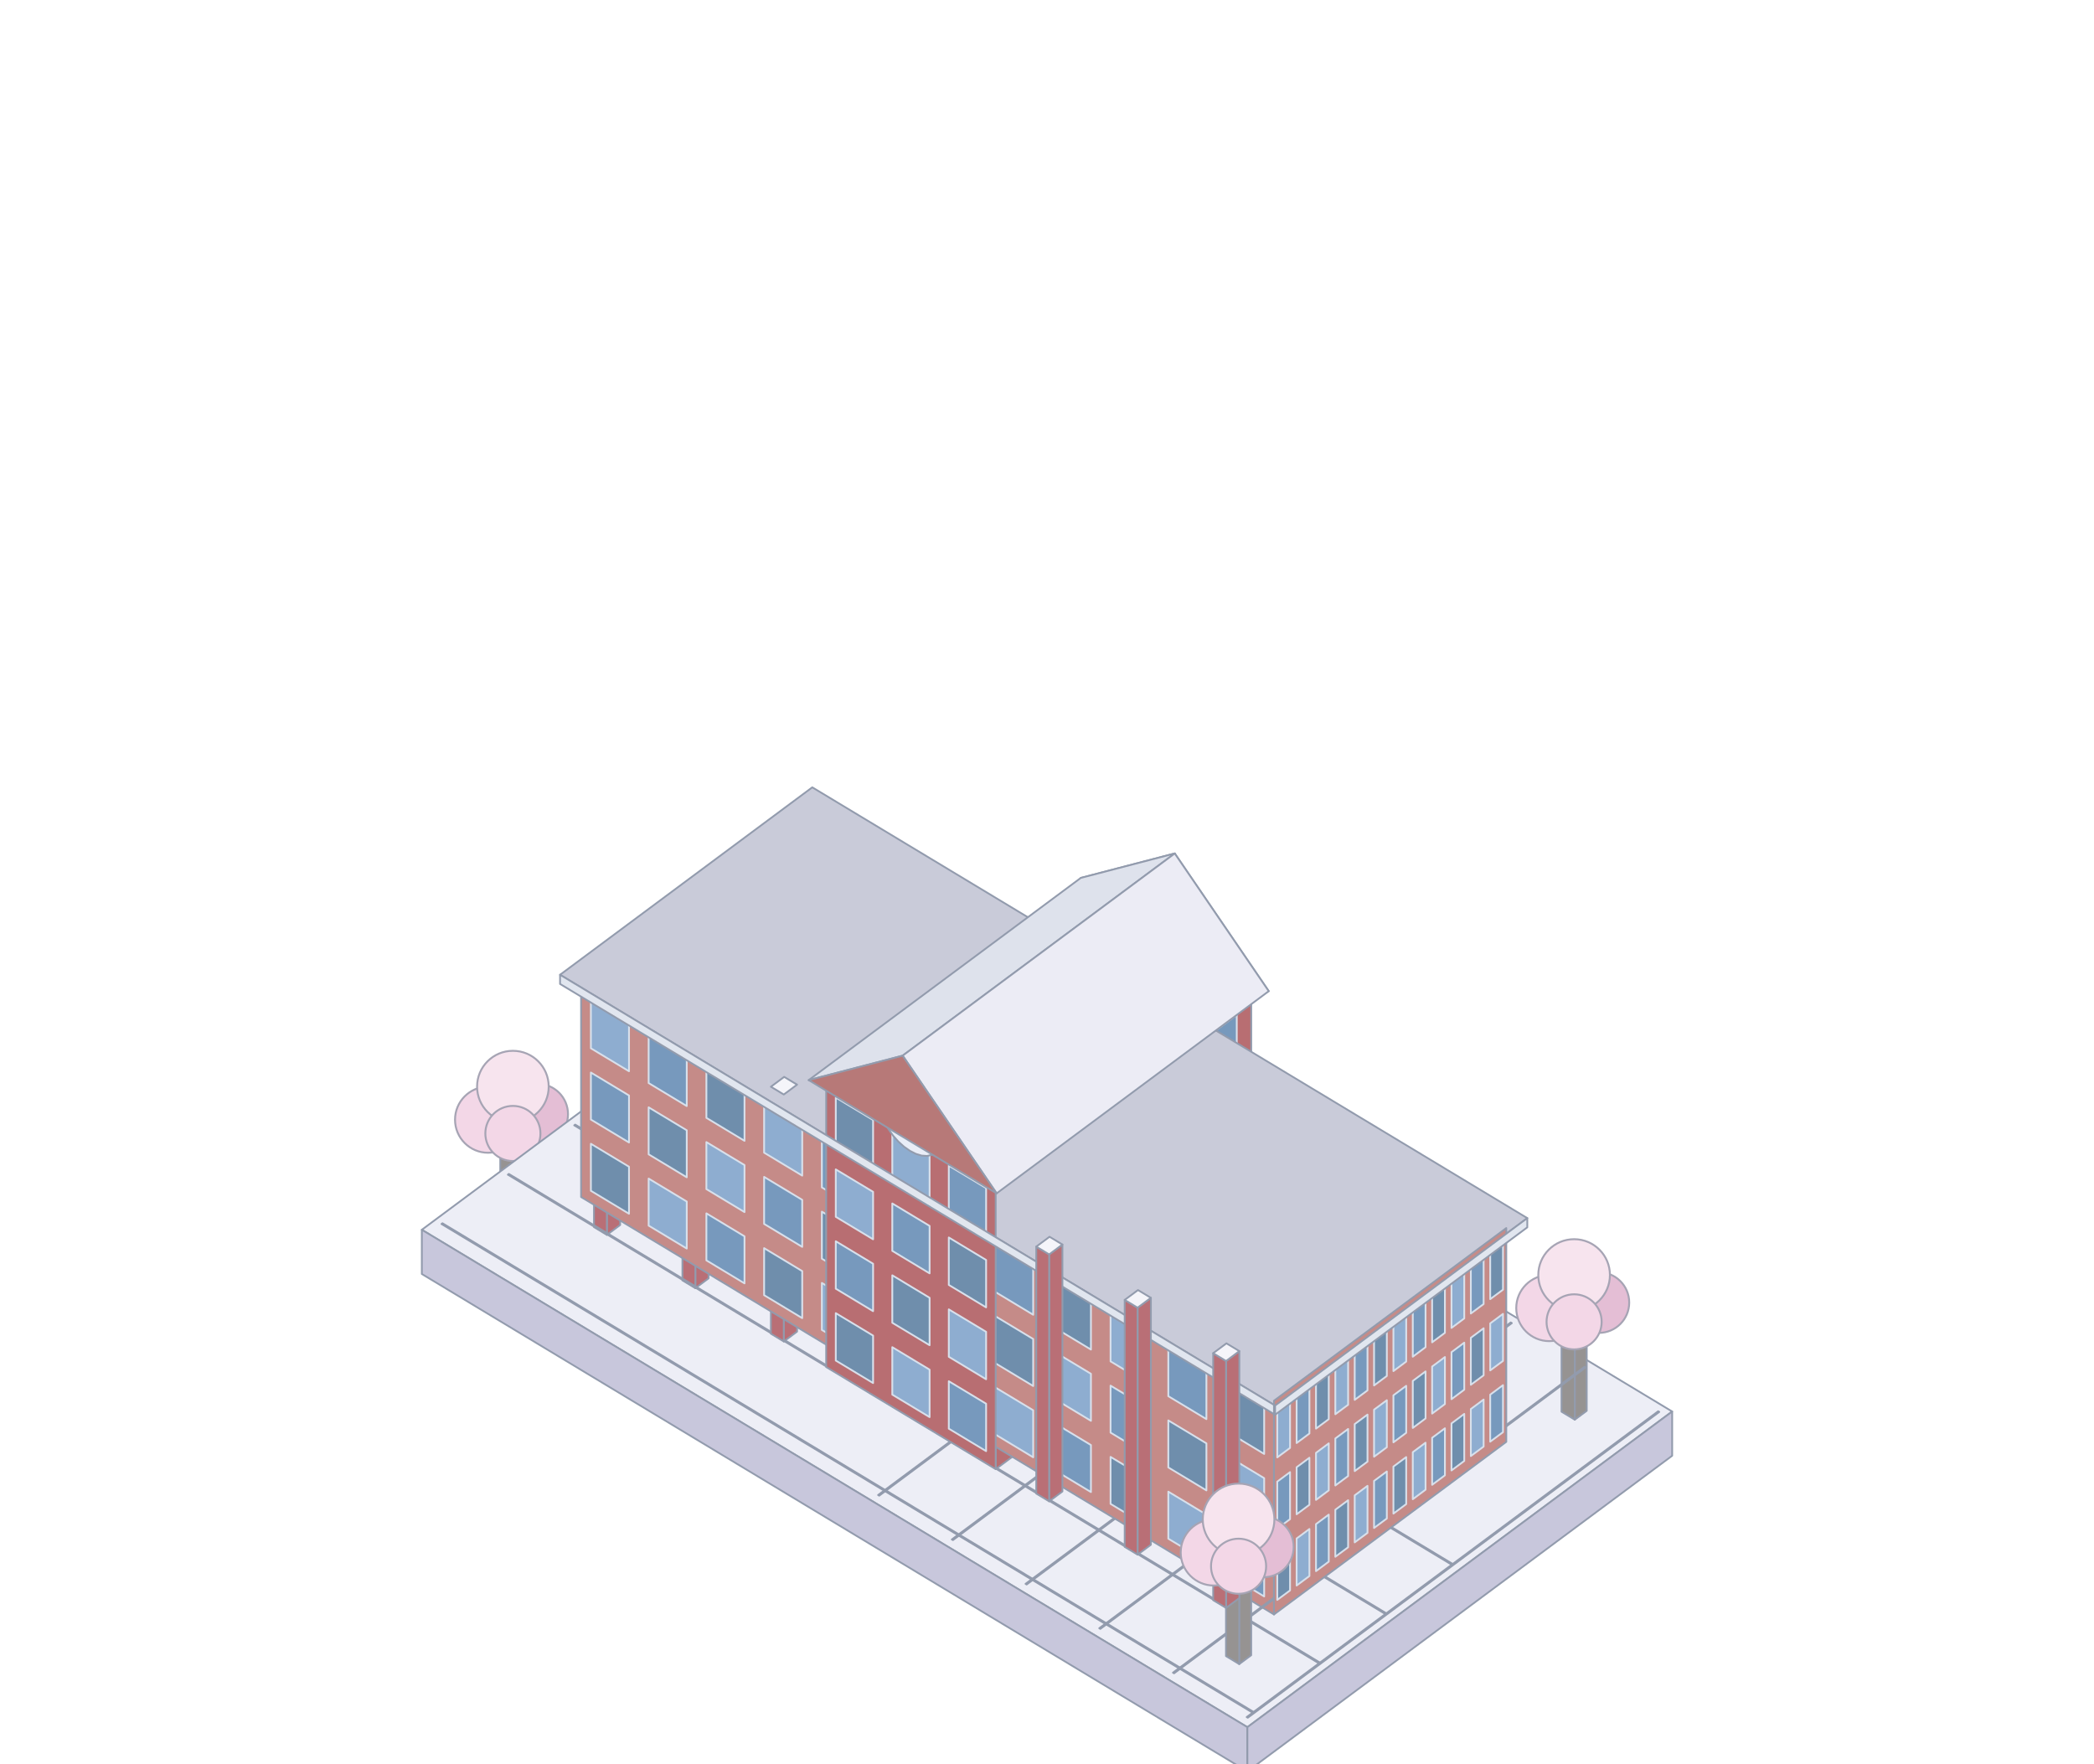
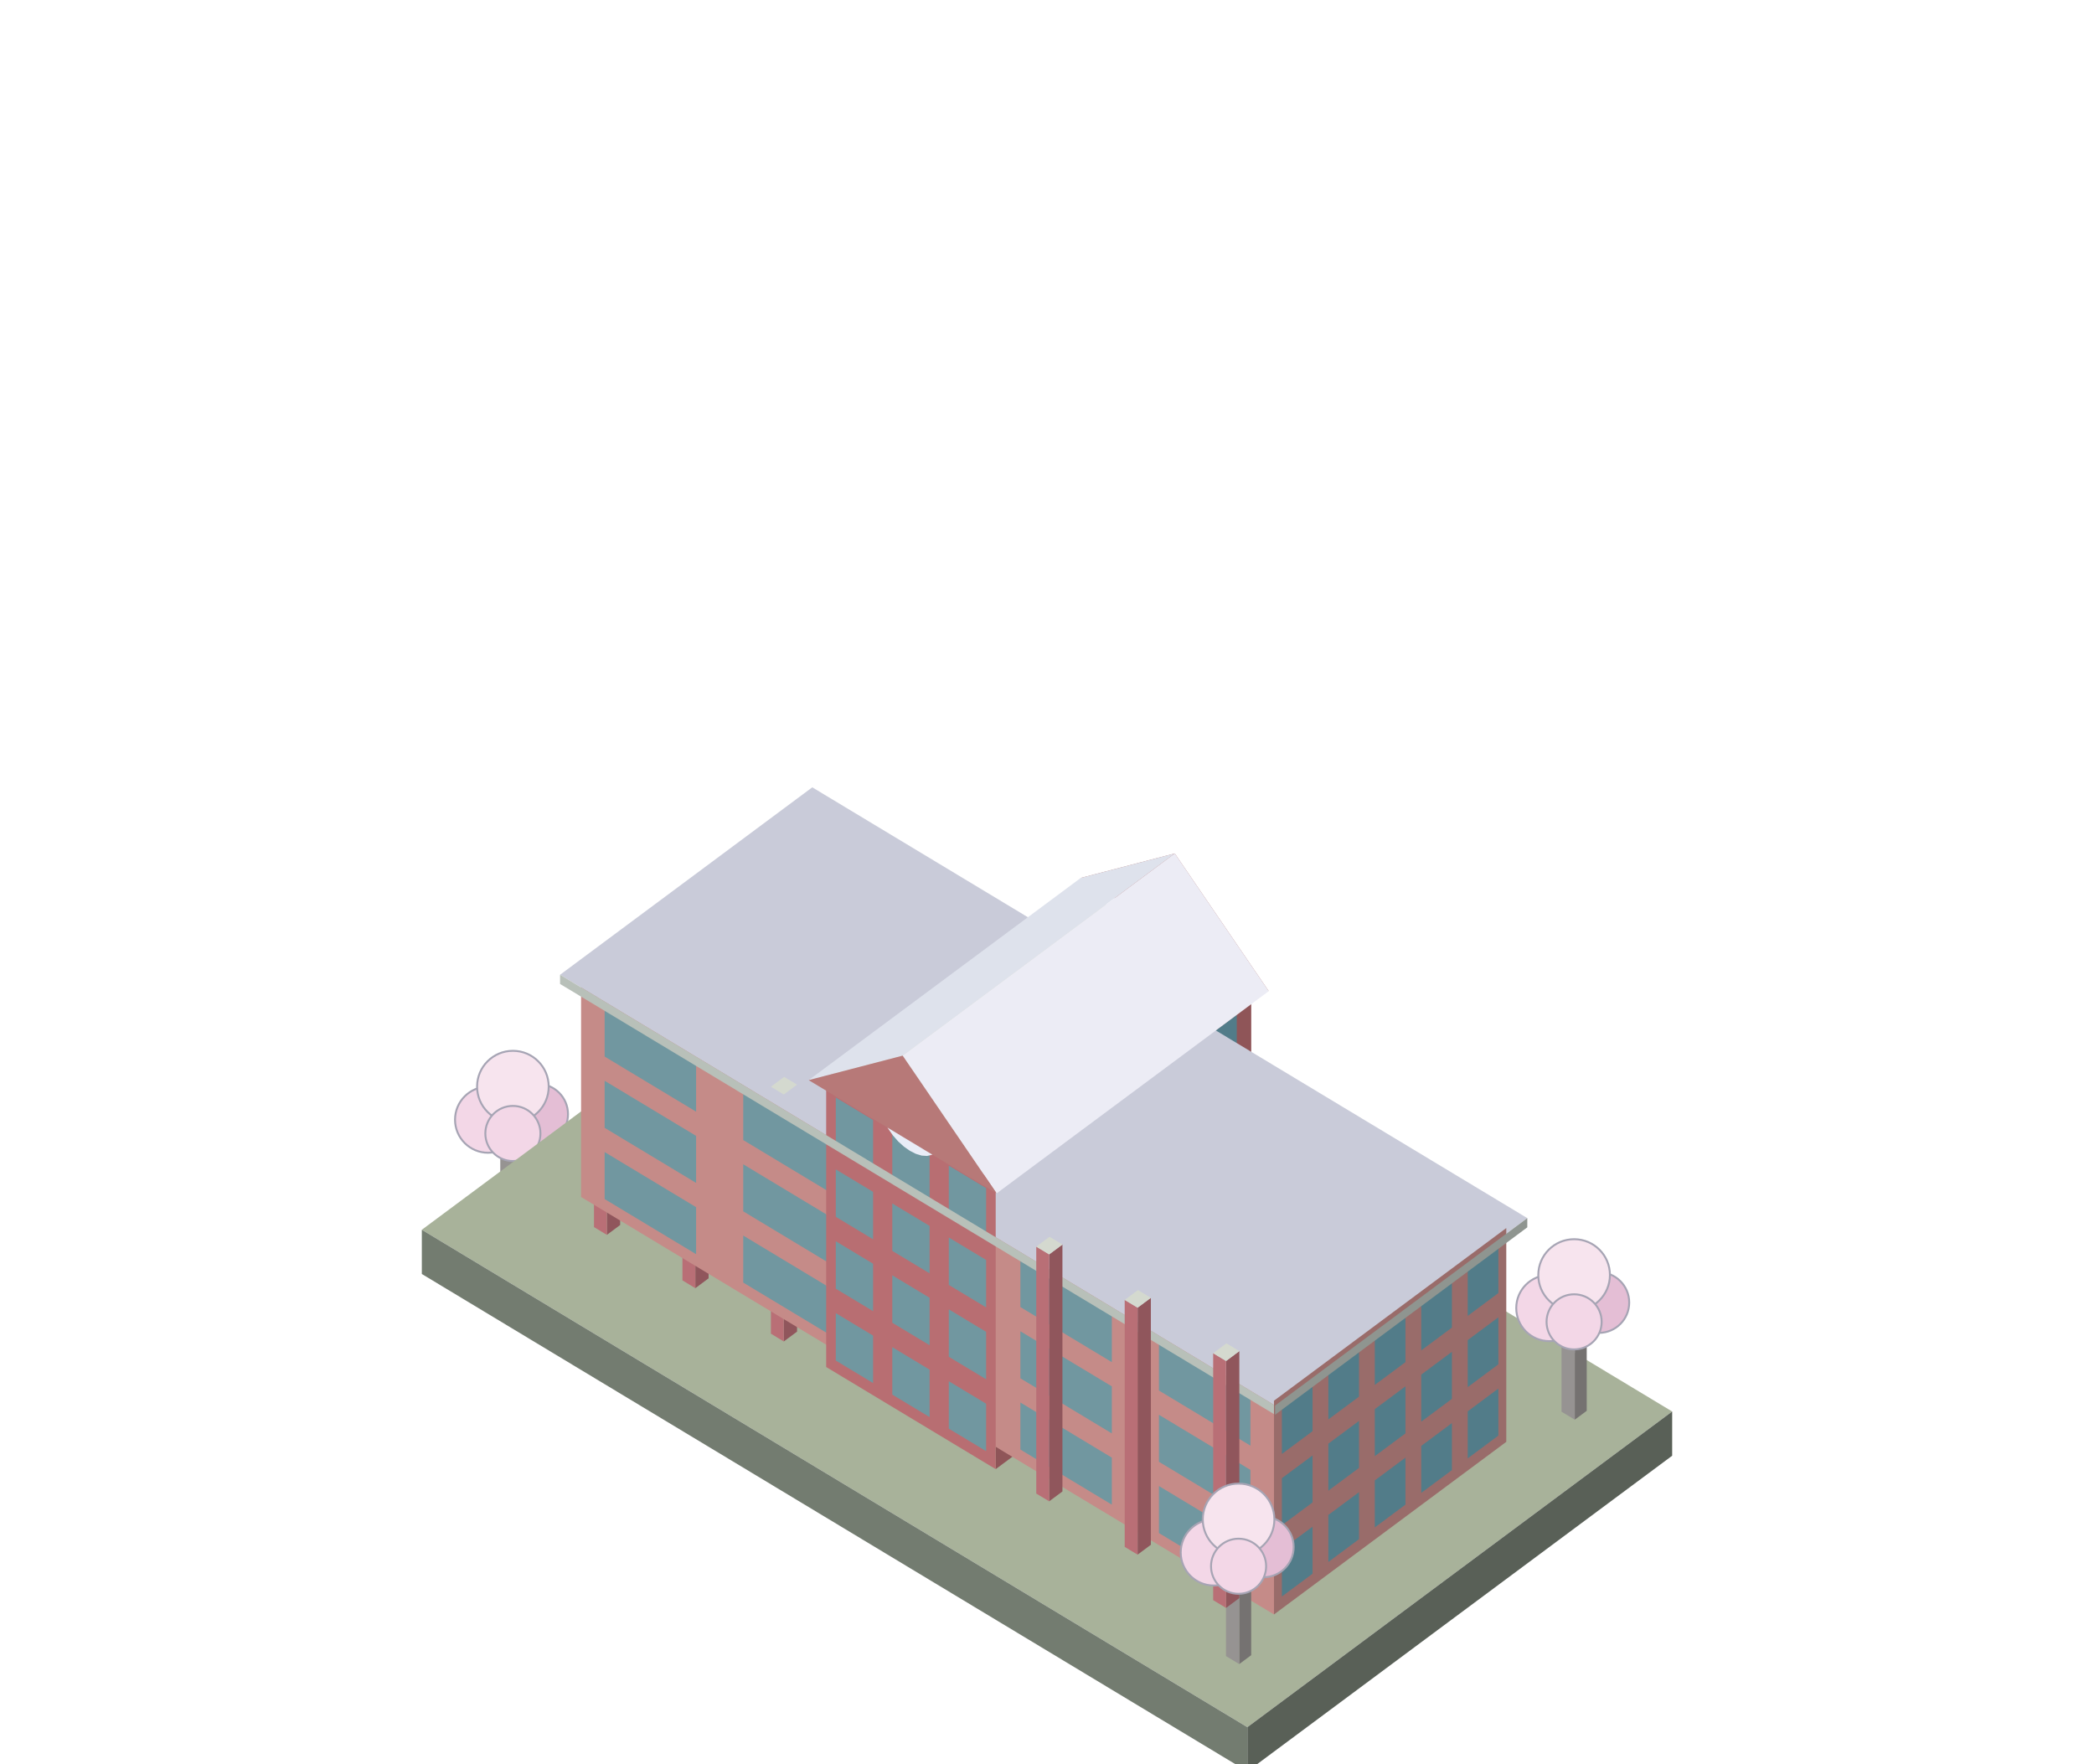
<svg xmlns="http://www.w3.org/2000/svg" width="760" height="640" viewBox="0 0 760 640">
-   <polygon points="307.53,334.90 307.93,335.14 158.58,446.13 158.18,445.89" fill="#d5d9e5" stroke="#929bad" stroke-width="0.65" stroke-linejoin="round" />
-   <polygon points="334.29,351.02 334.69,351.26 185.34,462.25 184.94,462.01" fill="#d5d9e5" stroke="#929bad" stroke-width="0.65" stroke-linejoin="round" />
-   <polygon points="361.04,367.14 361.44,367.38 212.09,478.37 211.69,478.12" fill="#d5d9e5" stroke="#929bad" stroke-width="0.65" stroke-linejoin="round" />
-   <polygon points="305.12,336.55 599.41,513.86 599.05,514.13 304.76,336.82" fill="#d5d9e5" stroke="#929bad" stroke-width="0.65" stroke-linejoin="round" />
-   <polygon points="387.79,383.25 388.19,383.50 238.84,494.48 238.44,494.24" fill="#d5d9e5" stroke="#929bad" stroke-width="0.65" stroke-linejoin="round" />
-   <polygon points="281.03,354.46 575.32,531.76 574.96,532.03 280.67,354.72" fill="#d5d9e5" stroke="#929bad" stroke-width="0.65" stroke-linejoin="round" />
-   <polygon points="414.55,399.37 414.95,399.61 265.60,510.60 265.20,510.36" fill="#d5d9e5" stroke="#929bad" stroke-width="0.65" stroke-linejoin="round" />
-   <polygon points="190.72,443.68 186.39,446.90 186.39,418.81 190.72,415.58" fill="#969392" stroke="#929bad" stroke-width="0.65" stroke-linejoin="round" />
-   <polygon points="186.39,446.90 181.57,444.00 181.57,415.91 186.39,418.81" fill="#969392" stroke="#929bad" stroke-width="0.65" stroke-linejoin="round" />
-   <polygon points="256.95,372.36 551.23,549.66 550.87,549.93 256.58,372.63" fill="#d5d9e5" stroke="#929bad" stroke-width="0.65" stroke-linejoin="round" />
-   <polygon points="185.91,412.68 190.72,415.58 186.39,418.81 181.57,415.91" fill="#aaa0a1" stroke="#929bad" stroke-width="0.65" stroke-linejoin="round" />
-   <polygon points="441.30,415.49 441.70,415.73 292.35,526.72 291.95,526.48" fill="#d5d9e5" stroke="#929bad" stroke-width="0.65" stroke-linejoin="round" />
+   <polygon points="190.72,443.68 186.39,446.90 186.39,418.81 190.72,415.58" fill="#757271" stroke="none" stroke-width="0" stroke-linejoin="round" />
+   <polygon points="186.39,446.90 181.57,444.00 181.57,415.91 186.39,418.81" fill="#969392" stroke="none" stroke-width="0" stroke-linejoin="round" />
+   <polygon points="185.91,412.68 190.72,415.58 186.39,418.81 181.57,415.91" fill="#aaa0a1" stroke="none" stroke-width="0" stroke-linejoin="round" />
  <circle cx="177.15" cy="406.38" r="12" fill="#f3d7e7" stroke="#a6a4b4" stroke-width=".7" />
  <circle cx="195.15" cy="404.38" r="11" fill="#e4bed5" stroke="#a6a4b4" stroke-width=".7" />
  <circle cx="186.15" cy="394.38" r="13" fill="#f7e4ee" stroke="#a6a4b4" stroke-width=".7" />
  <circle cx="186.15" cy="411.38" r="10" fill="#f3d7e7" stroke="#a6a4b4" stroke-width=".7" />
-   <polygon points="307.27,331.76 606.90,512.29 452.73,626.86 153.10,446.33" fill="#edeef6" stroke="#929bad" stroke-width="0.65" stroke-linejoin="round" />
-   <polygon points="232.86,390.26 527.14,567.56 526.78,567.83 232.50,390.53" fill="#d5d9e5" stroke="#929bad" stroke-width="0.65" stroke-linejoin="round" />
-   <polygon points="225.08,444.60 220.26,448.18 220.26,358.56 225.08,354.98" fill="#b96f76" stroke="#929bad" stroke-width="0.65" stroke-linejoin="round" />
-   <polygon points="220.26,448.18 215.58,445.36 215.58,355.74 220.26,358.56" fill="#b96f76" stroke="#929bad" stroke-width="0.65" stroke-linejoin="round" />
-   <polygon points="468.05,431.61 468.45,431.85 319.10,542.84 318.70,542.60" fill="#d5d9e5" stroke="#929bad" stroke-width="0.65" stroke-linejoin="round" />
-   <polygon points="208.77,408.16 503.05,585.46 502.69,585.73 208.41,408.43" fill="#d5d9e5" stroke="#929bad" stroke-width="0.65" stroke-linejoin="round" />
-   <polygon points="494.80,447.73 495.21,447.97 345.86,558.96 345.45,558.72" fill="#d5d9e5" stroke="#929bad" stroke-width="0.65" stroke-linejoin="round" />
-   <polygon points="257.18,463.95 252.37,467.53 252.37,377.90 257.18,374.32" fill="#b96f76" stroke="#929bad" stroke-width="0.65" stroke-linejoin="round" />
-   <polygon points="252.37,467.53 247.68,464.70 247.68,375.08 252.37,377.90" fill="#b96f76" stroke="#929bad" stroke-width="0.65" stroke-linejoin="round" />
-   <polygon points="184.68,426.06 478.97,603.36 478.60,603.63 184.32,426.33" fill="#d5d9e5" stroke="#929bad" stroke-width="0.65" stroke-linejoin="round" />
-   <polygon points="521.56,463.85 521.96,464.09 372.61,575.08 372.21,574.83" fill="#d5d9e5" stroke="#929bad" stroke-width="0.65" stroke-linejoin="round" />
-   <polygon points="220.40,352.16 225.08,354.98 220.26,358.56 215.58,355.74" fill="#f5f5fa" stroke="#929bad" stroke-width="0.65" stroke-linejoin="round" />
-   <polygon points="289.29,483.29 284.47,486.87 284.47,397.24 289.29,393.66" fill="#b96f76" stroke="#929bad" stroke-width="0.65" stroke-linejoin="round" />
-   <polygon points="284.47,486.87 279.79,484.05 279.79,394.42 284.47,397.24" fill="#b96f76" stroke="#929bad" stroke-width="0.65" stroke-linejoin="round" />
-   <polygon points="575.89,512.04 571.55,515.26 571.55,487.17 575.89,483.95" fill="#969392" stroke="#929bad" stroke-width="0.65" stroke-linejoin="round" />
-   <polygon points="571.55,515.26 566.74,512.36 566.74,484.27 571.55,487.17" fill="#969392" stroke="#929bad" stroke-width="0.65" stroke-linejoin="round" />
-   <polygon points="452.73,642.91 153.10,462.38 153.10,446.33 452.73,626.86" fill="#c8c7dc" stroke="#929bad" stroke-width="0.65" stroke-linejoin="round" />
-   <polygon points="160.59,443.96 454.88,621.27 454.52,621.53 160.23,444.23" fill="#d5d9e5" stroke="#929bad" stroke-width="0.65" stroke-linejoin="round" />
-   <polygon points="548.31,479.96 548.71,480.21 399.36,591.19 398.96,590.95" fill="#d5d9e5" stroke="#929bad" stroke-width="0.65" stroke-linejoin="round" />
-   <polygon points="571.07,481.05 575.89,483.95 571.55,487.17 566.74,484.27" fill="#aaa0a1" stroke="#929bad" stroke-width="0.65" stroke-linejoin="round" />
-   <polygon points="392.26,318.63 460.48,359.73 426.37,309.75" fill="#b77978" stroke="#929bad" stroke-width="0.65" stroke-linejoin="round" />
-   <polygon points="252.50,371.50 257.18,374.32 252.37,377.90 247.68,375.08" fill="#f5f5fa" stroke="#929bad" stroke-width="0.65" stroke-linejoin="round" />
-   <polygon points="454.13,464.29 361.38,533.21 361.38,428.87 454.13,359.95" fill="#b86e72" stroke="#929bad" stroke-width="0.65" stroke-linejoin="round" />
-   <polygon points="448.87,463.76 428.47,478.92 428.47,461.71 448.87,446.54" fill="#7799bd" stroke="#d8e0eb" stroke-width="0.65" stroke-linejoin="round" />
-   <polygon points="417.96,486.73 397.55,501.89 397.55,484.68 417.96,469.52" fill="#8eadd0" stroke="#d8e0eb" stroke-width="0.65" stroke-linejoin="round" />
-   <polygon points="387.04,509.71 366.64,524.87 366.64,507.65 387.04,492.49" fill="#6f8eac" stroke="#d8e0eb" stroke-width="0.65" stroke-linejoin="round" />
-   <polygon points="448.87,437.67 428.47,452.84 428.47,435.62 448.87,420.46" fill="#8eadd0" stroke="#d8e0eb" stroke-width="0.65" stroke-linejoin="round" />
-   <polygon points="417.96,460.65 397.55,475.81 397.55,458.59 417.96,443.43" fill="#6f8eac" stroke="#d8e0eb" stroke-width="0.65" stroke-linejoin="round" />
-   <polygon points="387.04,483.62 366.64,498.78 366.64,481.57 387.04,466.41" fill="#7799bd" stroke="#d8e0eb" stroke-width="0.65" stroke-linejoin="round" />
-   <polygon points="448.87,411.59 428.47,426.75 428.47,409.54 448.87,394.37" fill="#6f8eac" stroke="#d8e0eb" stroke-width="0.65" stroke-linejoin="round" />
-   <polygon points="417.96,434.56 397.55,449.73 397.55,432.51 417.96,417.35" fill="#7799bd" stroke="#d8e0eb" stroke-width="0.65" stroke-linejoin="round" />
-   <polygon points="387.04,457.54 366.64,472.70 366.64,455.48 387.04,440.32" fill="#8eadd0" stroke="#d8e0eb" stroke-width="0.65" stroke-linejoin="round" />
-   <polygon points="448.87,385.51 428.47,400.67 428.47,383.45 448.87,368.29" fill="#7799bd" stroke="#d8e0eb" stroke-width="0.65" stroke-linejoin="round" />
-   <polygon points="417.96,408.48 397.55,423.64 397.55,406.43 417.96,391.26" fill="#8eadd0" stroke="#d8e0eb" stroke-width="0.65" stroke-linejoin="round" />
-   <polygon points="387.04,431.45 366.64,446.62 366.64,429.40 387.04,414.24" fill="#6f8eac" stroke="#d8e0eb" stroke-width="0.65" stroke-linejoin="round" />
-   <polygon points="462.38,585.95 210.90,434.44 210.90,356.86 462.38,508.37" fill="#c58b88" stroke="#929bad" stroke-width="0.65" stroke-linejoin="round" />
-   <polygon points="458.82,579.41 444.99,571.08 444.99,554.01 458.82,562.34" fill="#7799bd" stroke="#d8e0eb" stroke-width="0.65" stroke-linejoin="round" />
-   <polygon points="437.86,566.78 424.03,558.45 424.03,541.38 437.86,549.72" fill="#8eadd0" stroke="#d8e0eb" stroke-width="0.65" stroke-linejoin="round" />
-   <polygon points="416.90,554.16 403.07,545.82 403.07,528.76 416.90,537.09" fill="#6f8eac" stroke="#d8e0eb" stroke-width="0.65" stroke-linejoin="round" />
-   <polygon points="395.95,541.53 382.12,533.20 382.12,516.13 395.95,524.46" fill="#7799bd" stroke="#d8e0eb" stroke-width="0.65" stroke-linejoin="round" />
-   <polygon points="374.99,528.91 361.16,520.57 361.16,503.50 374.99,511.84" fill="#8eadd0" stroke="#d8e0eb" stroke-width="0.65" stroke-linejoin="round" />
-   <polygon points="354.03,516.28 340.20,507.95 340.20,490.88 354.03,499.21" fill="#6f8eac" stroke="#d8e0eb" stroke-width="0.65" stroke-linejoin="round" />
-   <polygon points="333.08,503.65 319.25,495.32 319.25,478.25 333.08,486.59" fill="#7799bd" stroke="#d8e0eb" stroke-width="0.65" stroke-linejoin="round" />
-   <polygon points="312.12,491.03 298.29,482.69 298.29,465.63 312.12,473.96" fill="#8eadd0" stroke="#d8e0eb" stroke-width="0.65" stroke-linejoin="round" />
-   <polygon points="291.16,478.40 277.33,470.07 277.33,453.00 291.16,461.33" fill="#6f8eac" stroke="#d8e0eb" stroke-width="0.65" stroke-linejoin="round" />
-   <polygon points="270.21,465.78 256.38,457.44 256.38,440.37 270.21,448.71" fill="#7799bd" stroke="#d8e0eb" stroke-width="0.65" stroke-linejoin="round" />
-   <polygon points="249.25,453.15 235.42,444.82 235.42,427.75 249.25,436.08" fill="#8eadd0" stroke="#d8e0eb" stroke-width="0.65" stroke-linejoin="round" />
-   <polygon points="228.29,440.52 214.46,432.19 214.46,415.12 228.29,423.45" fill="#6f8eac" stroke="#d8e0eb" stroke-width="0.65" stroke-linejoin="round" />
-   <polygon points="458.82,553.55 444.99,545.22 444.99,528.15 458.82,536.48" fill="#8eadd0" stroke="#d8e0eb" stroke-width="0.65" stroke-linejoin="round" />
-   <polygon points="437.86,540.92 424.03,532.59 424.03,515.52 437.86,523.85" fill="#6f8eac" stroke="#d8e0eb" stroke-width="0.65" stroke-linejoin="round" />
-   <polygon points="416.90,528.30 403.07,519.96 403.07,502.90 416.90,511.23" fill="#7799bd" stroke="#d8e0eb" stroke-width="0.65" stroke-linejoin="round" />
-   <polygon points="395.95,515.67 382.12,507.34 382.12,490.27 395.95,498.60" fill="#8eadd0" stroke="#d8e0eb" stroke-width="0.65" stroke-linejoin="round" />
-   <polygon points="374.99,503.04 361.16,494.71 361.16,477.64 374.99,485.98" fill="#6f8eac" stroke="#d8e0eb" stroke-width="0.65" stroke-linejoin="round" />
-   <polygon points="354.03,490.42 340.20,482.09 340.20,465.02 354.03,473.35" fill="#7799bd" stroke="#d8e0eb" stroke-width="0.65" stroke-linejoin="round" />
-   <polygon points="333.08,477.79 319.25,469.46 319.25,452.39 333.08,460.72" fill="#8eadd0" stroke="#d8e0eb" stroke-width="0.65" stroke-linejoin="round" />
-   <polygon points="312.12,465.17 298.29,456.83 298.29,439.76 312.12,448.10" fill="#6f8eac" stroke="#d8e0eb" stroke-width="0.65" stroke-linejoin="round" />
-   <polygon points="291.16,452.54 277.33,444.21 277.33,427.14 291.16,435.47" fill="#7799bd" stroke="#d8e0eb" stroke-width="0.65" stroke-linejoin="round" />
-   <polygon points="270.21,439.91 256.38,431.58 256.38,414.51 270.21,422.85" fill="#8eadd0" stroke="#d8e0eb" stroke-width="0.65" stroke-linejoin="round" />
-   <polygon points="249.25,427.29 235.42,418.95 235.42,401.89 249.25,410.22" fill="#6f8eac" stroke="#d8e0eb" stroke-width="0.65" stroke-linejoin="round" />
-   <polygon points="228.29,414.66 214.46,406.33 214.46,389.26 228.29,397.59" fill="#7799bd" stroke="#d8e0eb" stroke-width="0.65" stroke-linejoin="round" />
-   <polygon points="458.82,527.69 444.99,519.35 444.99,502.29 458.82,510.62" fill="#6f8eac" stroke="#d8e0eb" stroke-width="0.65" stroke-linejoin="round" />
-   <polygon points="437.86,515.06 424.03,506.73 424.03,489.66 437.86,497.99" fill="#7799bd" stroke="#d8e0eb" stroke-width="0.65" stroke-linejoin="round" />
-   <polygon points="416.90,502.44 403.07,494.10 403.07,477.03 416.90,485.37" fill="#8eadd0" stroke="#d8e0eb" stroke-width="0.65" stroke-linejoin="round" />
-   <polygon points="395.95,489.81 382.12,481.48 382.12,464.41 395.95,472.74" fill="#6f8eac" stroke="#d8e0eb" stroke-width="0.65" stroke-linejoin="round" />
-   <polygon points="374.99,477.18 361.16,468.85 361.16,451.78 374.99,460.11" fill="#7799bd" stroke="#d8e0eb" stroke-width="0.65" stroke-linejoin="round" />
-   <polygon points="354.03,464.56 340.20,456.22 340.20,439.16 354.03,447.49" fill="#8eadd0" stroke="#d8e0eb" stroke-width="0.65" stroke-linejoin="round" />
-   <polygon points="333.08,451.93 319.25,443.60 319.25,426.53 333.08,434.86" fill="#6f8eac" stroke="#d8e0eb" stroke-width="0.65" stroke-linejoin="round" />
-   <polygon points="312.12,439.30 298.29,430.97 298.29,413.90 312.12,422.24" fill="#7799bd" stroke="#d8e0eb" stroke-width="0.65" stroke-linejoin="round" />
-   <polygon points="291.16,426.68 277.33,418.35 277.33,401.28 291.16,409.61" fill="#8eadd0" stroke="#d8e0eb" stroke-width="0.65" stroke-linejoin="round" />
-   <polygon points="270.21,414.05 256.38,405.72 256.38,388.65 270.21,396.98" fill="#6f8eac" stroke="#d8e0eb" stroke-width="0.65" stroke-linejoin="round" />
-   <polygon points="249.25,401.43 235.42,393.09 235.42,376.02 249.25,384.36" fill="#7799bd" stroke="#d8e0eb" stroke-width="0.65" stroke-linejoin="round" />
-   <polygon points="228.29,388.80 214.46,380.47 214.46,363.40 228.29,371.73" fill="#8eadd0" stroke="#d8e0eb" stroke-width="0.65" stroke-linejoin="round" />
-   <polygon points="295.21,294.20 546.69,445.71 462.38,508.37 210.90,356.86" fill="#f5f5fa" stroke="#929bad" stroke-width="0.65" stroke-linejoin="round" />
+   <polygon points="307.27,331.76 606.90,512.29 452.73,626.86 153.10,446.33" fill="#a8b29a" stroke="none" stroke-width="0" stroke-linejoin="round" />
+   <polygon points="225.08,444.60 220.26,448.18 220.26,358.56 225.08,354.98" fill="#90565c" stroke="none" stroke-width="0" stroke-linejoin="round" />
+   <polygon points="220.26,448.18 215.58,445.36 215.58,355.74 220.26,358.56" fill="#b96f76" stroke="none" stroke-width="0" stroke-linejoin="round" />
+   <polygon points="257.18,463.95 252.37,467.53 252.37,377.90 257.18,374.32" fill="#90565c" stroke="none" stroke-width="0" stroke-linejoin="round" />
+   <polygon points="252.37,467.53 247.68,464.70 247.68,375.08 252.37,377.90" fill="#b96f76" stroke="none" stroke-width="0" stroke-linejoin="round" />
+   <polygon points="220.40,352.16 225.08,354.98 220.26,358.56 215.58,355.74" fill="#d4d9cf" stroke="none" stroke-width="0" stroke-linejoin="round" />
+   <polygon points="289.29,483.29 284.47,486.87 284.47,397.24 289.29,393.66" fill="#90565c" stroke="none" stroke-width="0" stroke-linejoin="round" />
+   <polygon points="284.47,486.87 279.79,484.05 279.79,394.42 284.47,397.24" fill="#b96f76" stroke="none" stroke-width="0" stroke-linejoin="round" />
+   <polygon points="575.89,512.04 571.55,515.26 571.55,487.17 575.89,483.95" fill="#757271" stroke="none" stroke-width="0" stroke-linejoin="round" />
+   <polygon points="571.55,515.26 566.74,512.36 566.74,484.27 571.55,487.17" fill="#969392" stroke="none" stroke-width="0" stroke-linejoin="round" />
+   <polygon points="452.73,642.91 153.10,462.38 153.10,446.33 452.73,626.86" fill="#737c70" stroke="none" stroke-width="0" stroke-linejoin="round" />
+   <polygon points="571.07,481.05 575.89,483.95 571.55,487.17 566.74,484.27" fill="#aaa0a1" stroke="none" stroke-width="0" stroke-linejoin="round" />
+   <polygon points="392.26,318.63 460.48,359.73 426.37,309.75" fill="#b77978" stroke="none" stroke-width="0" stroke-linejoin="round" />
+   <polygon points="252.50,371.50 257.18,374.32 252.37,377.90 247.68,375.08" fill="#d4d9cf" stroke="none" stroke-width="0" stroke-linejoin="round" />
+   <polygon points="454.13,464.29 361.38,533.21 361.38,428.87 454.13,359.95" fill="#8f5558" stroke="none" stroke-width="0" stroke-linejoin="round" />
+   <polygon points="448.87,463.76 428.47,478.92 428.47,461.71 448.87,446.54" fill="#527c89" stroke="none" stroke-width="0" stroke-linejoin="round" />
+   <polygon points="417.96,486.73 397.55,501.89 397.55,484.68 417.96,469.52" fill="#527c89" stroke="none" stroke-width="0" stroke-linejoin="round" />
+   <polygon points="387.04,509.71 366.64,524.87 366.64,507.65 387.04,492.49" fill="#527c89" stroke="none" stroke-width="0" stroke-linejoin="round" />
+   <polygon points="448.87,437.67 428.47,452.84 428.47,435.62 448.87,420.46" fill="#527c89" stroke="none" stroke-width="0" stroke-linejoin="round" />
+   <polygon points="417.96,460.65 397.55,475.81 397.55,458.59 417.96,443.43" fill="#527c89" stroke="none" stroke-width="0" stroke-linejoin="round" />
+   <polygon points="387.04,483.62 366.64,498.78 366.64,481.57 387.04,466.41" fill="#527c89" stroke="none" stroke-width="0" stroke-linejoin="round" />
+   <polygon points="448.87,411.59 428.47,426.75 428.47,409.54 448.87,394.37" fill="#527c89" stroke="none" stroke-width="0" stroke-linejoin="round" />
+   <polygon points="417.96,434.56 397.55,449.73 397.55,432.51 417.96,417.35" fill="#527c89" stroke="none" stroke-width="0" stroke-linejoin="round" />
+   <polygon points="387.04,457.54 366.64,472.70 366.64,455.48 387.04,440.32" fill="#527c89" stroke="none" stroke-width="0" stroke-linejoin="round" />
+   <polygon points="448.87,385.51 428.47,400.67 428.47,383.45 448.87,368.29" fill="#527c89" stroke="none" stroke-width="0" stroke-linejoin="round" />
+   <polygon points="417.96,408.48 397.55,423.64 397.55,406.43 417.96,391.26" fill="#527c89" stroke="none" stroke-width="0" stroke-linejoin="round" />
+   <polygon points="387.04,431.45 366.64,446.62 366.64,429.40 387.04,414.24" fill="#527c89" stroke="none" stroke-width="0" stroke-linejoin="round" />
+   <polygon points="462.38,585.95 210.90,434.44 210.90,356.86 462.38,508.37" fill="#c58b88" stroke="none" stroke-width="0" stroke-linejoin="round" />
+   <polygon points="453.83,576.41 420.63,556.41 420.63,539.34 453.83,559.34" fill="#7197a0" stroke="none" stroke-width="0" stroke-linejoin="round" />
+   <polygon points="403.53,546.10 370.34,526.10 370.34,509.03 403.53,529.03" fill="#7197a0" stroke="none" stroke-width="0" stroke-linejoin="round" />
+   <polygon points="353.24,515.80 320.04,495.80 320.04,478.73 353.24,498.73" fill="#7197a0" stroke="none" stroke-width="0" stroke-linejoin="round" />
+   <polygon points="302.94,485.50 269.75,465.50 269.75,448.43 302.94,468.43" fill="#7197a0" stroke="none" stroke-width="0" stroke-linejoin="round" />
+   <polygon points="252.65,455.19 219.45,435.19 219.45,418.13 252.65,438.13" fill="#7197a0" stroke="none" stroke-width="0" stroke-linejoin="round" />
+   <polygon points="453.83,550.54 420.63,530.54 420.63,513.48 453.83,533.48" fill="#7197a0" stroke="none" stroke-width="0" stroke-linejoin="round" />
+   <polygon points="403.53,520.24 370.34,500.24 370.34,483.17 403.53,503.17" fill="#7197a0" stroke="none" stroke-width="0" stroke-linejoin="round" />
+   <polygon points="353.24,489.94 320.04,469.94 320.04,452.87 353.24,472.87" fill="#7197a0" stroke="none" stroke-width="0" stroke-linejoin="round" />
+   <polygon points="302.94,459.64 269.75,439.64 269.75,422.57 302.94,442.57" fill="#7197a0" stroke="none" stroke-width="0" stroke-linejoin="round" />
+   <polygon points="252.65,429.33 219.45,409.33 219.45,392.26 252.65,412.26" fill="#7197a0" stroke="none" stroke-width="0" stroke-linejoin="round" />
+   <polygon points="453.83,524.68 420.63,504.68 420.63,487.61 453.83,507.61" fill="#7197a0" stroke="none" stroke-width="0" stroke-linejoin="round" />
+   <polygon points="403.53,494.38 370.34,474.38 370.34,457.31 403.53,477.31" fill="#7197a0" stroke="none" stroke-width="0" stroke-linejoin="round" />
+   <polygon points="353.24,464.08 320.04,444.08 320.04,427.01 353.24,447.01" fill="#7197a0" stroke="none" stroke-width="0" stroke-linejoin="round" />
+   <polygon points="302.94,433.77 269.75,413.77 269.75,396.71 302.94,416.71" fill="#7197a0" stroke="none" stroke-width="0" stroke-linejoin="round" />
+   <polygon points="252.65,403.47 219.45,383.47 219.45,366.40 252.65,386.40" fill="#7197a0" stroke="none" stroke-width="0" stroke-linejoin="round" />
+   <polygon points="295.21,294.20 546.69,445.71 462.38,508.37 210.90,356.86" fill="#d4d9cf" stroke="none" stroke-width="0" stroke-linejoin="round" />
  <circle cx="562.31" cy="474.75" r="12" fill="#f3d7e7" stroke="#a6a4b4" stroke-width=".7" />
  <circle cx="580.31" cy="472.75" r="11" fill="#e4bed5" stroke="#a6a4b4" stroke-width=".7" />
  <circle cx="571.31" cy="462.75" r="13" fill="#f7e4ee" stroke="#a6a4b4" stroke-width=".7" />
  <circle cx="571.31" cy="479.75" r="10" fill="#f3d7e7" stroke="#a6a4b4" stroke-width=".7" />
-   <polygon points="294.81,285.75 554.32,442.10 462.78,510.13 203.27,353.78" fill="#c9cbd9" stroke="#929bad" stroke-width="0.65" stroke-linejoin="round" />
-   <polygon points="575.06,496.08 575.47,496.32 426.12,607.31 425.71,607.07" fill="#d5d9e5" stroke="#929bad" stroke-width="0.65" stroke-linejoin="round" />
-   <polygon points="284.60,390.84 289.29,393.66 284.47,397.24 279.79,394.42" fill="#f5f5fa" stroke="#929bad" stroke-width="0.65" stroke-linejoin="round" />
-   <polygon points="361.38,533.21 299.85,496.14 299.85,391.80 361.38,428.87" fill="#b86e72" stroke="#929bad" stroke-width="0.65" stroke-linejoin="round" />
-   <polygon points="357.90,526.67 344.36,518.52 344.36,501.30 357.90,509.46" fill="#7799bd" stroke="#d8e0eb" stroke-width="0.65" stroke-linejoin="round" />
-   <polygon points="337.39,514.32 323.85,506.16 323.85,488.94 337.39,497.10" fill="#8eadd0" stroke="#d8e0eb" stroke-width="0.65" stroke-linejoin="round" />
-   <polygon points="316.88,501.96 303.34,493.80 303.34,476.59 316.88,484.74" fill="#6f8eac" stroke="#d8e0eb" stroke-width="0.65" stroke-linejoin="round" />
-   <polygon points="357.90,500.59 344.36,492.43 344.36,475.22 357.90,483.37" fill="#8eadd0" stroke="#d8e0eb" stroke-width="0.65" stroke-linejoin="round" />
-   <polygon points="337.39,488.23 323.85,480.08 323.85,462.86 337.39,471.02" fill="#6f8eac" stroke="#d8e0eb" stroke-width="0.65" stroke-linejoin="round" />
-   <polygon points="316.88,475.87 303.34,467.72 303.34,450.50 316.88,458.66" fill="#7799bd" stroke="#d8e0eb" stroke-width="0.65" stroke-linejoin="round" />
-   <polygon points="357.90,474.50 344.36,466.35 344.36,449.13 357.90,457.29" fill="#6f8eac" stroke="#d8e0eb" stroke-width="0.65" stroke-linejoin="round" />
-   <polygon points="337.39,462.15 323.85,453.99 323.85,436.78 337.39,444.93" fill="#7799bd" stroke="#d8e0eb" stroke-width="0.65" stroke-linejoin="round" />
-   <polygon points="316.88,449.79 303.34,441.63 303.34,424.42 316.88,432.57" fill="#8eadd0" stroke="#d8e0eb" stroke-width="0.65" stroke-linejoin="round" />
-   <polygon points="357.90,448.42 344.36,440.26 344.36,423.05 357.90,431.20" fill="#7799bd" stroke="#d8e0eb" stroke-width="0.65" stroke-linejoin="round" />
-   <polygon points="337.39,436.06 323.85,427.91 323.85,410.69 337.39,418.85" fill="#8eadd0" stroke="#d8e0eb" stroke-width="0.65" stroke-linejoin="round" />
-   <polygon points="316.88,423.70 303.34,415.55 303.34,398.33 316.88,406.49" fill="#6f8eac" stroke="#d8e0eb" stroke-width="0.65" stroke-linejoin="round" />
-   <polygon points="606.90,528.34 452.73,642.91 452.73,626.86 606.90,512.29" fill="#c8c7dc" stroke="#929bad" stroke-width="0.65" stroke-linejoin="round" />
-   <polygon points="392.59,322.88 454.13,359.95 361.38,428.87 299.85,391.80" fill="#f5f5fa" stroke="#929bad" stroke-width="0.65" stroke-linejoin="round" />
-   <polygon points="601.82,512.20 602.22,512.44 452.87,623.43 452.47,623.19" fill="#d5d9e5" stroke="#929bad" stroke-width="0.65" stroke-linejoin="round" />
-   <polygon points="392.26,318.63 426.37,309.75 327.61,383.14 293.50,392.02" fill="#dee2ec" stroke="#929bad" stroke-width="0.65" stroke-linejoin="round" />
-   <polygon points="462.78,513.47 203.27,357.12 203.27,353.78 462.78,510.13" fill="#e1e6ef" stroke="#929bad" stroke-width="0.65" stroke-linejoin="round" />
-   <polygon points="385.60,541.31 380.78,544.89 380.78,455.27 385.60,451.69" fill="#b96f76" stroke="#929bad" stroke-width="0.65" stroke-linejoin="round" />
-   <polygon points="380.78,544.89 376.10,542.07 376.10,452.45 380.78,455.27" fill="#b96f76" stroke="#929bad" stroke-width="0.65" stroke-linejoin="round" />
-   <polygon points="546.69,523.30 462.38,585.95 462.38,508.37 546.69,445.71" fill="#c58b88" stroke="#929bad" stroke-width="0.65" stroke-linejoin="round" />
-   <polygon points="545.50,519.79 540.86,523.24 540.86,506.17 545.50,502.72" fill="#7799bd" stroke="#d8e0eb" stroke-width="0.65" stroke-linejoin="round" />
-   <polygon points="538.47,525.01 533.83,528.46 533.83,511.39 538.47,507.94" fill="#8eadd0" stroke="#d8e0eb" stroke-width="0.65" stroke-linejoin="round" />
-   <polygon points="531.44,530.23 526.81,533.68 526.81,516.61 531.44,513.16" fill="#6f8eac" stroke="#d8e0eb" stroke-width="0.65" stroke-linejoin="round" />
-   <polygon points="524.42,535.45 519.78,538.90 519.78,521.83 524.42,518.38" fill="#7799bd" stroke="#d8e0eb" stroke-width="0.65" stroke-linejoin="round" />
-   <polygon points="517.39,540.67 512.76,544.12 512.76,527.05 517.39,523.61" fill="#8eadd0" stroke="#d8e0eb" stroke-width="0.65" stroke-linejoin="round" />
-   <polygon points="510.37,545.90 505.73,549.34 505.73,532.27 510.37,528.83" fill="#6f8eac" stroke="#d8e0eb" stroke-width="0.65" stroke-linejoin="round" />
-   <polygon points="503.34,551.12 498.70,554.56 498.70,537.49 503.34,534.05" fill="#7799bd" stroke="#d8e0eb" stroke-width="0.65" stroke-linejoin="round" />
-   <polygon points="496.32,556.34 491.68,559.78 491.68,542.72 496.32,539.27" fill="#8eadd0" stroke="#d8e0eb" stroke-width="0.65" stroke-linejoin="round" />
-   <polygon points="489.29,561.56 484.65,565.01 484.65,547.94 489.29,544.49" fill="#6f8eac" stroke="#d8e0eb" stroke-width="0.65" stroke-linejoin="round" />
-   <polygon points="482.26,566.78 477.63,570.23 477.63,553.16 482.26,549.71" fill="#7799bd" stroke="#d8e0eb" stroke-width="0.65" stroke-linejoin="round" />
-   <polygon points="475.24,572.00 470.60,575.45 470.60,558.38 475.24,554.93" fill="#8eadd0" stroke="#d8e0eb" stroke-width="0.65" stroke-linejoin="round" />
-   <polygon points="468.21,577.22 463.57,580.67 463.57,563.60 468.21,560.15" fill="#6f8eac" stroke="#d8e0eb" stroke-width="0.65" stroke-linejoin="round" />
-   <polygon points="545.50,493.93 540.86,497.37 540.86,480.31 545.50,476.86" fill="#8eadd0" stroke="#d8e0eb" stroke-width="0.65" stroke-linejoin="round" />
-   <polygon points="538.47,499.15 533.83,502.60 533.83,485.53 538.47,482.08" fill="#6f8eac" stroke="#d8e0eb" stroke-width="0.65" stroke-linejoin="round" />
-   <polygon points="531.44,504.37 526.81,507.82 526.81,490.75 531.44,487.30" fill="#7799bd" stroke="#d8e0eb" stroke-width="0.65" stroke-linejoin="round" />
-   <polygon points="524.42,509.59 519.78,513.04 519.78,495.97 524.42,492.52" fill="#8eadd0" stroke="#d8e0eb" stroke-width="0.65" stroke-linejoin="round" />
-   <polygon points="517.39,514.81 512.76,518.26 512.76,501.19 517.39,497.74" fill="#6f8eac" stroke="#d8e0eb" stroke-width="0.65" stroke-linejoin="round" />
-   <polygon points="510.37,520.03 505.73,523.48 505.73,506.41 510.37,502.97" fill="#7799bd" stroke="#d8e0eb" stroke-width="0.65" stroke-linejoin="round" />
-   <polygon points="503.34,525.26 498.70,528.70 498.70,511.63 503.34,508.19" fill="#8eadd0" stroke="#d8e0eb" stroke-width="0.65" stroke-linejoin="round" />
-   <polygon points="496.32,530.48 491.68,533.92 491.68,516.85 496.32,513.41" fill="#6f8eac" stroke="#d8e0eb" stroke-width="0.65" stroke-linejoin="round" />
-   <polygon points="489.29,535.70 484.65,539.14 484.65,522.08 489.29,518.63" fill="#7799bd" stroke="#d8e0eb" stroke-width="0.65" stroke-linejoin="round" />
-   <polygon points="482.26,540.92 477.63,544.37 477.63,527.30 482.26,523.85" fill="#8eadd0" stroke="#d8e0eb" stroke-width="0.65" stroke-linejoin="round" />
-   <polygon points="475.24,546.14 470.60,549.59 470.60,532.52 475.24,529.07" fill="#6f8eac" stroke="#d8e0eb" stroke-width="0.65" stroke-linejoin="round" />
-   <polygon points="468.21,551.36 463.57,554.81 463.57,537.74 468.21,534.29" fill="#7799bd" stroke="#d8e0eb" stroke-width="0.65" stroke-linejoin="round" />
-   <polygon points="545.50,468.07 540.86,471.51 540.86,454.44 545.50,451.00" fill="#6f8eac" stroke="#d8e0eb" stroke-width="0.65" stroke-linejoin="round" />
-   <polygon points="538.47,473.29 533.83,476.73 533.83,459.67 538.47,456.22" fill="#7799bd" stroke="#d8e0eb" stroke-width="0.65" stroke-linejoin="round" />
-   <polygon points="531.44,478.51 526.81,481.96 526.81,464.89 531.44,461.44" fill="#8eadd0" stroke="#d8e0eb" stroke-width="0.65" stroke-linejoin="round" />
-   <polygon points="524.42,483.73 519.78,487.18 519.78,470.11 524.42,466.66" fill="#6f8eac" stroke="#d8e0eb" stroke-width="0.65" stroke-linejoin="round" />
-   <polygon points="517.39,488.95 512.76,492.40 512.76,475.33 517.39,471.88" fill="#7799bd" stroke="#d8e0eb" stroke-width="0.65" stroke-linejoin="round" />
-   <polygon points="510.37,494.17 505.73,497.62 505.73,480.55 510.37,477.10" fill="#8eadd0" stroke="#d8e0eb" stroke-width="0.65" stroke-linejoin="round" />
-   <polygon points="503.34,499.39 498.70,502.84 498.70,485.77 503.34,482.33" fill="#6f8eac" stroke="#d8e0eb" stroke-width="0.65" stroke-linejoin="round" />
-   <polygon points="496.32,504.62 491.68,508.06 491.68,490.99 496.32,487.55" fill="#7799bd" stroke="#d8e0eb" stroke-width="0.65" stroke-linejoin="round" />
-   <polygon points="489.29,509.84 484.65,513.28 484.65,496.21 489.29,492.77" fill="#8eadd0" stroke="#d8e0eb" stroke-width="0.65" stroke-linejoin="round" />
-   <polygon points="482.26,515.06 477.63,518.50 477.63,501.44 482.26,497.99" fill="#6f8eac" stroke="#d8e0eb" stroke-width="0.65" stroke-linejoin="round" />
-   <polygon points="475.24,520.28 470.60,523.73 470.60,506.66 475.24,503.21" fill="#7799bd" stroke="#d8e0eb" stroke-width="0.65" stroke-linejoin="round" />
-   <polygon points="468.21,525.50 463.57,528.95 463.57,511.88 468.21,508.43" fill="#8eadd0" stroke="#d8e0eb" stroke-width="0.65" stroke-linejoin="round" />
-   <polygon points="426.37,309.75 460.48,359.73 361.72,433.12 327.61,383.14" fill="#ececf5" stroke="#929bad" stroke-width="0.65" stroke-linejoin="round" />
-   <polygon points="417.70,560.66 412.88,564.24 412.88,474.61 417.70,471.03" fill="#b96f76" stroke="#929bad" stroke-width="0.65" stroke-linejoin="round" />
-   <polygon points="412.88,564.24 408.20,561.42 408.20,471.79 412.88,474.61" fill="#b96f76" stroke="#929bad" stroke-width="0.65" stroke-linejoin="round" />
-   <polygon points="341.36,413.28 341.15,410.98 340.51,408.52 339.49,405.98 338.11,403.47 336.43,401.07 334.51,398.89 332.42,397.01 330.26,395.49 328.09,394.40 326.01,393.77 324.09,393.64 322.41,394.01 321.03,394.86 320.00,396.16 319.37,397.86 319.15,399.90 319.37,402.20 320.00,404.66 321.03,407.20 322.41,409.71 324.09,412.11 326.01,414.29 328.09,416.17 330.26,417.69 332.42,418.78 334.51,419.41 336.43,419.54 338.11,419.17 339.49,418.32 340.51,417.02 341.15,415.32" fill="#e9edf7" stroke="#929bad" stroke-width="0.65" stroke-linejoin="round" />
-   <polygon points="293.50,392.02 327.61,383.14 361.72,433.12" fill="#b77978" stroke="#929bad" stroke-width="0.65" stroke-linejoin="round" />
-   <polygon points="454.11,600.74 449.77,603.96 449.77,575.87 454.11,572.65" fill="#969392" stroke="#929bad" stroke-width="0.65" stroke-linejoin="round" />
-   <polygon points="449.77,603.96 444.96,601.06 444.96,572.97 449.77,575.87" fill="#969392" stroke="#929bad" stroke-width="0.65" stroke-linejoin="round" />
-   <polygon points="380.92,448.87 385.60,451.69 380.78,455.27 376.10,452.45" fill="#f5f5fa" stroke="#929bad" stroke-width="0.65" stroke-linejoin="round" />
-   <polygon points="449.81,580.00 444.99,583.58 444.99,493.96 449.81,490.37" fill="#b96f76" stroke="#929bad" stroke-width="0.65" stroke-linejoin="round" />
-   <polygon points="444.99,583.58 440.31,580.76 440.31,491.13 444.99,493.96" fill="#b96f76" stroke="#929bad" stroke-width="0.65" stroke-linejoin="round" />
-   <polygon points="554.32,445.45 462.78,513.47 462.78,510.13 554.32,442.10" fill="#e1e6ef" stroke="#929bad" stroke-width="0.65" stroke-linejoin="round" />
-   <polygon points="449.29,569.75 454.11,572.65 449.77,575.87 444.96,572.97" fill="#aaa0a1" stroke="#929bad" stroke-width="0.65" stroke-linejoin="round" />
+   <polygon points="294.81,285.75 554.32,442.10 462.78,510.13 203.27,353.78" fill="#c9cbd9" stroke="none" stroke-width="0" stroke-linejoin="round" />
+   <polygon points="284.60,390.84 289.29,393.66 284.47,397.24 279.79,394.42" fill="#d4d9cf" stroke="none" stroke-width="0" stroke-linejoin="round" />
+   <polygon points="361.38,533.21 299.85,496.14 299.85,391.80 361.38,428.87" fill="#b86e72" stroke="none" stroke-width="0" stroke-linejoin="round" />
+   <polygon points="357.90,526.67 344.36,518.52 344.36,501.30 357.90,509.46" fill="#7197a0" stroke="none" stroke-width="0" stroke-linejoin="round" />
+   <polygon points="337.39,514.32 323.85,506.16 323.85,488.94 337.39,497.10" fill="#7197a0" stroke="none" stroke-width="0" stroke-linejoin="round" />
+   <polygon points="316.88,501.96 303.34,493.80 303.34,476.59 316.88,484.74" fill="#7197a0" stroke="none" stroke-width="0" stroke-linejoin="round" />
+   <polygon points="357.90,500.59 344.36,492.43 344.36,475.22 357.90,483.37" fill="#7197a0" stroke="none" stroke-width="0" stroke-linejoin="round" />
+   <polygon points="337.39,488.23 323.85,480.08 323.85,462.86 337.39,471.02" fill="#7197a0" stroke="none" stroke-width="0" stroke-linejoin="round" />
+   <polygon points="316.88,475.87 303.34,467.72 303.34,450.50 316.88,458.66" fill="#7197a0" stroke="none" stroke-width="0" stroke-linejoin="round" />
+   <polygon points="357.90,474.50 344.36,466.35 344.36,449.13 357.90,457.29" fill="#7197a0" stroke="none" stroke-width="0" stroke-linejoin="round" />
+   <polygon points="337.39,462.15 323.85,453.99 323.85,436.78 337.39,444.93" fill="#7197a0" stroke="none" stroke-width="0" stroke-linejoin="round" />
+   <polygon points="316.88,449.79 303.34,441.63 303.34,424.42 316.88,432.57" fill="#7197a0" stroke="none" stroke-width="0" stroke-linejoin="round" />
+   <polygon points="357.90,448.42 344.36,440.26 344.36,423.05 357.90,431.20" fill="#7197a0" stroke="none" stroke-width="0" stroke-linejoin="round" />
+   <polygon points="337.39,436.06 323.85,427.91 323.85,410.69 337.39,418.85" fill="#7197a0" stroke="none" stroke-width="0" stroke-linejoin="round" />
+   <polygon points="316.88,423.70 303.34,415.55 303.34,398.33 316.88,406.49" fill="#7197a0" stroke="none" stroke-width="0" stroke-linejoin="round" />
+   <polygon points="606.90,528.34 452.73,642.91 452.73,626.86 606.90,512.29" fill="#596057" stroke="none" stroke-width="0" stroke-linejoin="round" />
+   <polygon points="392.59,322.88 454.13,359.95 361.38,428.87 299.85,391.80" fill="#d4d9cf" stroke="none" stroke-width="0" stroke-linejoin="round" />
+   <polygon points="392.26,318.63 426.37,309.75 327.61,383.14 293.50,392.02" fill="#dee2ec" stroke="none" stroke-width="0" stroke-linejoin="round" />
+   <polygon points="462.78,513.47 203.27,357.12 203.27,353.78 462.78,510.13" fill="#b8c0b9" stroke="none" stroke-width="0" stroke-linejoin="round" />
+   <polygon points="385.60,541.31 380.78,544.89 380.78,455.27 385.60,451.69" fill="#90565c" stroke="none" stroke-width="0" stroke-linejoin="round" />
+   <polygon points="380.78,544.89 376.10,542.07 376.10,452.45 380.78,455.27" fill="#b96f76" stroke="none" stroke-width="0" stroke-linejoin="round" />
+   <polygon points="546.69,523.30 462.38,585.95 462.38,508.37 546.69,445.71" fill="#996c6a" stroke="none" stroke-width="0" stroke-linejoin="round" />
+   <polygon points="543.82,521.03 532.70,529.30 532.70,512.23 543.82,503.96" fill="#527c89" stroke="none" stroke-width="0" stroke-linejoin="round" />
+   <polygon points="526.96,533.56 515.83,541.83 515.83,524.77 526.96,516.49" fill="#527c89" stroke="none" stroke-width="0" stroke-linejoin="round" />
+   <polygon points="510.10,546.09 498.97,554.36 498.97,537.30 510.10,529.03" fill="#527c89" stroke="none" stroke-width="0" stroke-linejoin="round" />
+   <polygon points="493.24,558.63 482.11,566.90 482.11,549.83 493.24,541.56" fill="#527c89" stroke="none" stroke-width="0" stroke-linejoin="round" />
+   <polygon points="476.38,571.16 465.25,579.43 465.25,562.36 476.38,554.09" fill="#527c89" stroke="none" stroke-width="0" stroke-linejoin="round" />
+   <polygon points="543.82,495.17 532.70,503.44 532.70,486.37 543.82,478.10" fill="#527c89" stroke="none" stroke-width="0" stroke-linejoin="round" />
+   <polygon points="526.96,507.70 515.83,515.97 515.83,498.90 526.96,490.63" fill="#527c89" stroke="none" stroke-width="0" stroke-linejoin="round" />
+   <polygon points="510.10,520.23 498.97,528.50 498.97,511.43 510.10,503.16" fill="#527c89" stroke="none" stroke-width="0" stroke-linejoin="round" />
+   <polygon points="493.24,532.76 482.11,541.03 482.11,523.97 493.24,515.70" fill="#527c89" stroke="none" stroke-width="0" stroke-linejoin="round" />
+   <polygon points="476.38,545.29 465.25,553.57 465.25,536.50 476.38,528.23" fill="#527c89" stroke="none" stroke-width="0" stroke-linejoin="round" />
+   <polygon points="543.82,469.31 532.70,477.58 532.70,460.51 543.82,452.24" fill="#527c89" stroke="none" stroke-width="0" stroke-linejoin="round" />
+   <polygon points="526.96,481.84 515.83,490.11 515.83,473.04 526.96,464.77" fill="#527c89" stroke="none" stroke-width="0" stroke-linejoin="round" />
+   <polygon points="510.10,494.37 498.97,502.64 498.97,485.57 510.10,477.30" fill="#527c89" stroke="none" stroke-width="0" stroke-linejoin="round" />
+   <polygon points="493.24,506.90 482.11,515.17 482.11,498.10 493.24,489.83" fill="#527c89" stroke="none" stroke-width="0" stroke-linejoin="round" />
+   <polygon points="476.38,519.43 465.25,527.70 465.25,510.64 476.38,502.36" fill="#527c89" stroke="none" stroke-width="0" stroke-linejoin="round" />
+   <polygon points="426.37,309.75 460.48,359.73 361.72,433.12 327.61,383.14" fill="#ececf5" stroke="none" stroke-width="0" stroke-linejoin="round" />
+   <polygon points="417.70,560.66 412.88,564.24 412.88,474.61 417.70,471.03" fill="#90565c" stroke="none" stroke-width="0" stroke-linejoin="round" />
+   <polygon points="412.88,564.24 408.20,561.42 408.20,471.79 412.88,474.61" fill="#b96f76" stroke="none" stroke-width="0" stroke-linejoin="round" />
+   <polygon points="341.36,413.28 341.15,410.98 340.51,408.52 339.49,405.98 338.11,403.47 336.43,401.07 334.51,398.89 332.42,397.01 330.26,395.49 328.09,394.40 326.01,393.77 324.09,393.64 322.41,394.01 321.03,394.86 320.00,396.16 319.37,397.86 319.15,399.90 319.37,402.20 320.00,404.66 321.03,407.20 322.41,409.71 324.09,412.11 326.01,414.29 328.09,416.17 330.26,417.69 332.42,418.78 334.51,419.41 336.43,419.54 338.11,419.17 339.49,418.32 340.51,417.02 341.15,415.32" fill="#e9edf7" stroke="none" stroke-width="0" stroke-linejoin="round" />
+   <polygon points="293.50,392.02 327.61,383.14 361.72,433.12" fill="#b77978" stroke="none" stroke-width="0" stroke-linejoin="round" />
+   <polygon points="454.11,600.74 449.77,603.96 449.77,575.87 454.11,572.65" fill="#757271" stroke="none" stroke-width="0" stroke-linejoin="round" />
+   <polygon points="449.77,603.96 444.96,601.06 444.96,572.97 449.77,575.87" fill="#969392" stroke="none" stroke-width="0" stroke-linejoin="round" />
+   <polygon points="380.92,448.87 385.60,451.69 380.78,455.27 376.10,452.45" fill="#d4d9cf" stroke="none" stroke-width="0" stroke-linejoin="round" />
+   <polygon points="449.81,580.00 444.99,583.58 444.99,493.96 449.81,490.37" fill="#90565c" stroke="none" stroke-width="0" stroke-linejoin="round" />
+   <polygon points="444.99,583.58 440.31,580.76 440.31,491.13 444.99,493.96" fill="#b96f76" stroke="none" stroke-width="0" stroke-linejoin="round" />
+   <polygon points="554.32,445.45 462.78,513.47 462.78,510.13 554.32,442.10" fill="#8f9590" stroke="none" stroke-width="0" stroke-linejoin="round" />
+   <polygon points="449.29,569.75 454.11,572.65 449.77,575.87 444.96,572.97" fill="#aaa0a1" stroke="none" stroke-width="0" stroke-linejoin="round" />
  <circle cx="440.53" cy="563.45" r="12" fill="#f3d7e7" stroke="#a6a4b4" stroke-width=".7" />
  <circle cx="458.53" cy="561.45" r="11" fill="#e4bed5" stroke="#a6a4b4" stroke-width=".7" />
  <circle cx="449.53" cy="551.45" r="13" fill="#f7e4ee" stroke="#a6a4b4" stroke-width=".7" />
  <circle cx="449.53" cy="568.45" r="10" fill="#f3d7e7" stroke="#a6a4b4" stroke-width=".7" />
-   <polygon points="413.02,468.21 417.70,471.03 412.88,474.61 408.20,471.79" fill="#f5f5fa" stroke="#929bad" stroke-width="0.65" stroke-linejoin="round" />
-   <polygon points="445.12,487.55 449.81,490.37 444.99,493.96 440.31,491.13" fill="#f5f5fa" stroke="#929bad" stroke-width="0.65" stroke-linejoin="round" />
+   <polygon points="413.02,468.21 417.70,471.03 412.88,474.61 408.20,471.79" fill="#d4d9cf" stroke="none" stroke-width="0" stroke-linejoin="round" />
+   <polygon points="445.12,487.55 449.81,490.37 444.99,493.96 440.31,491.13" fill="#d4d9cf" stroke="none" stroke-width="0" stroke-linejoin="round" />
</svg>
